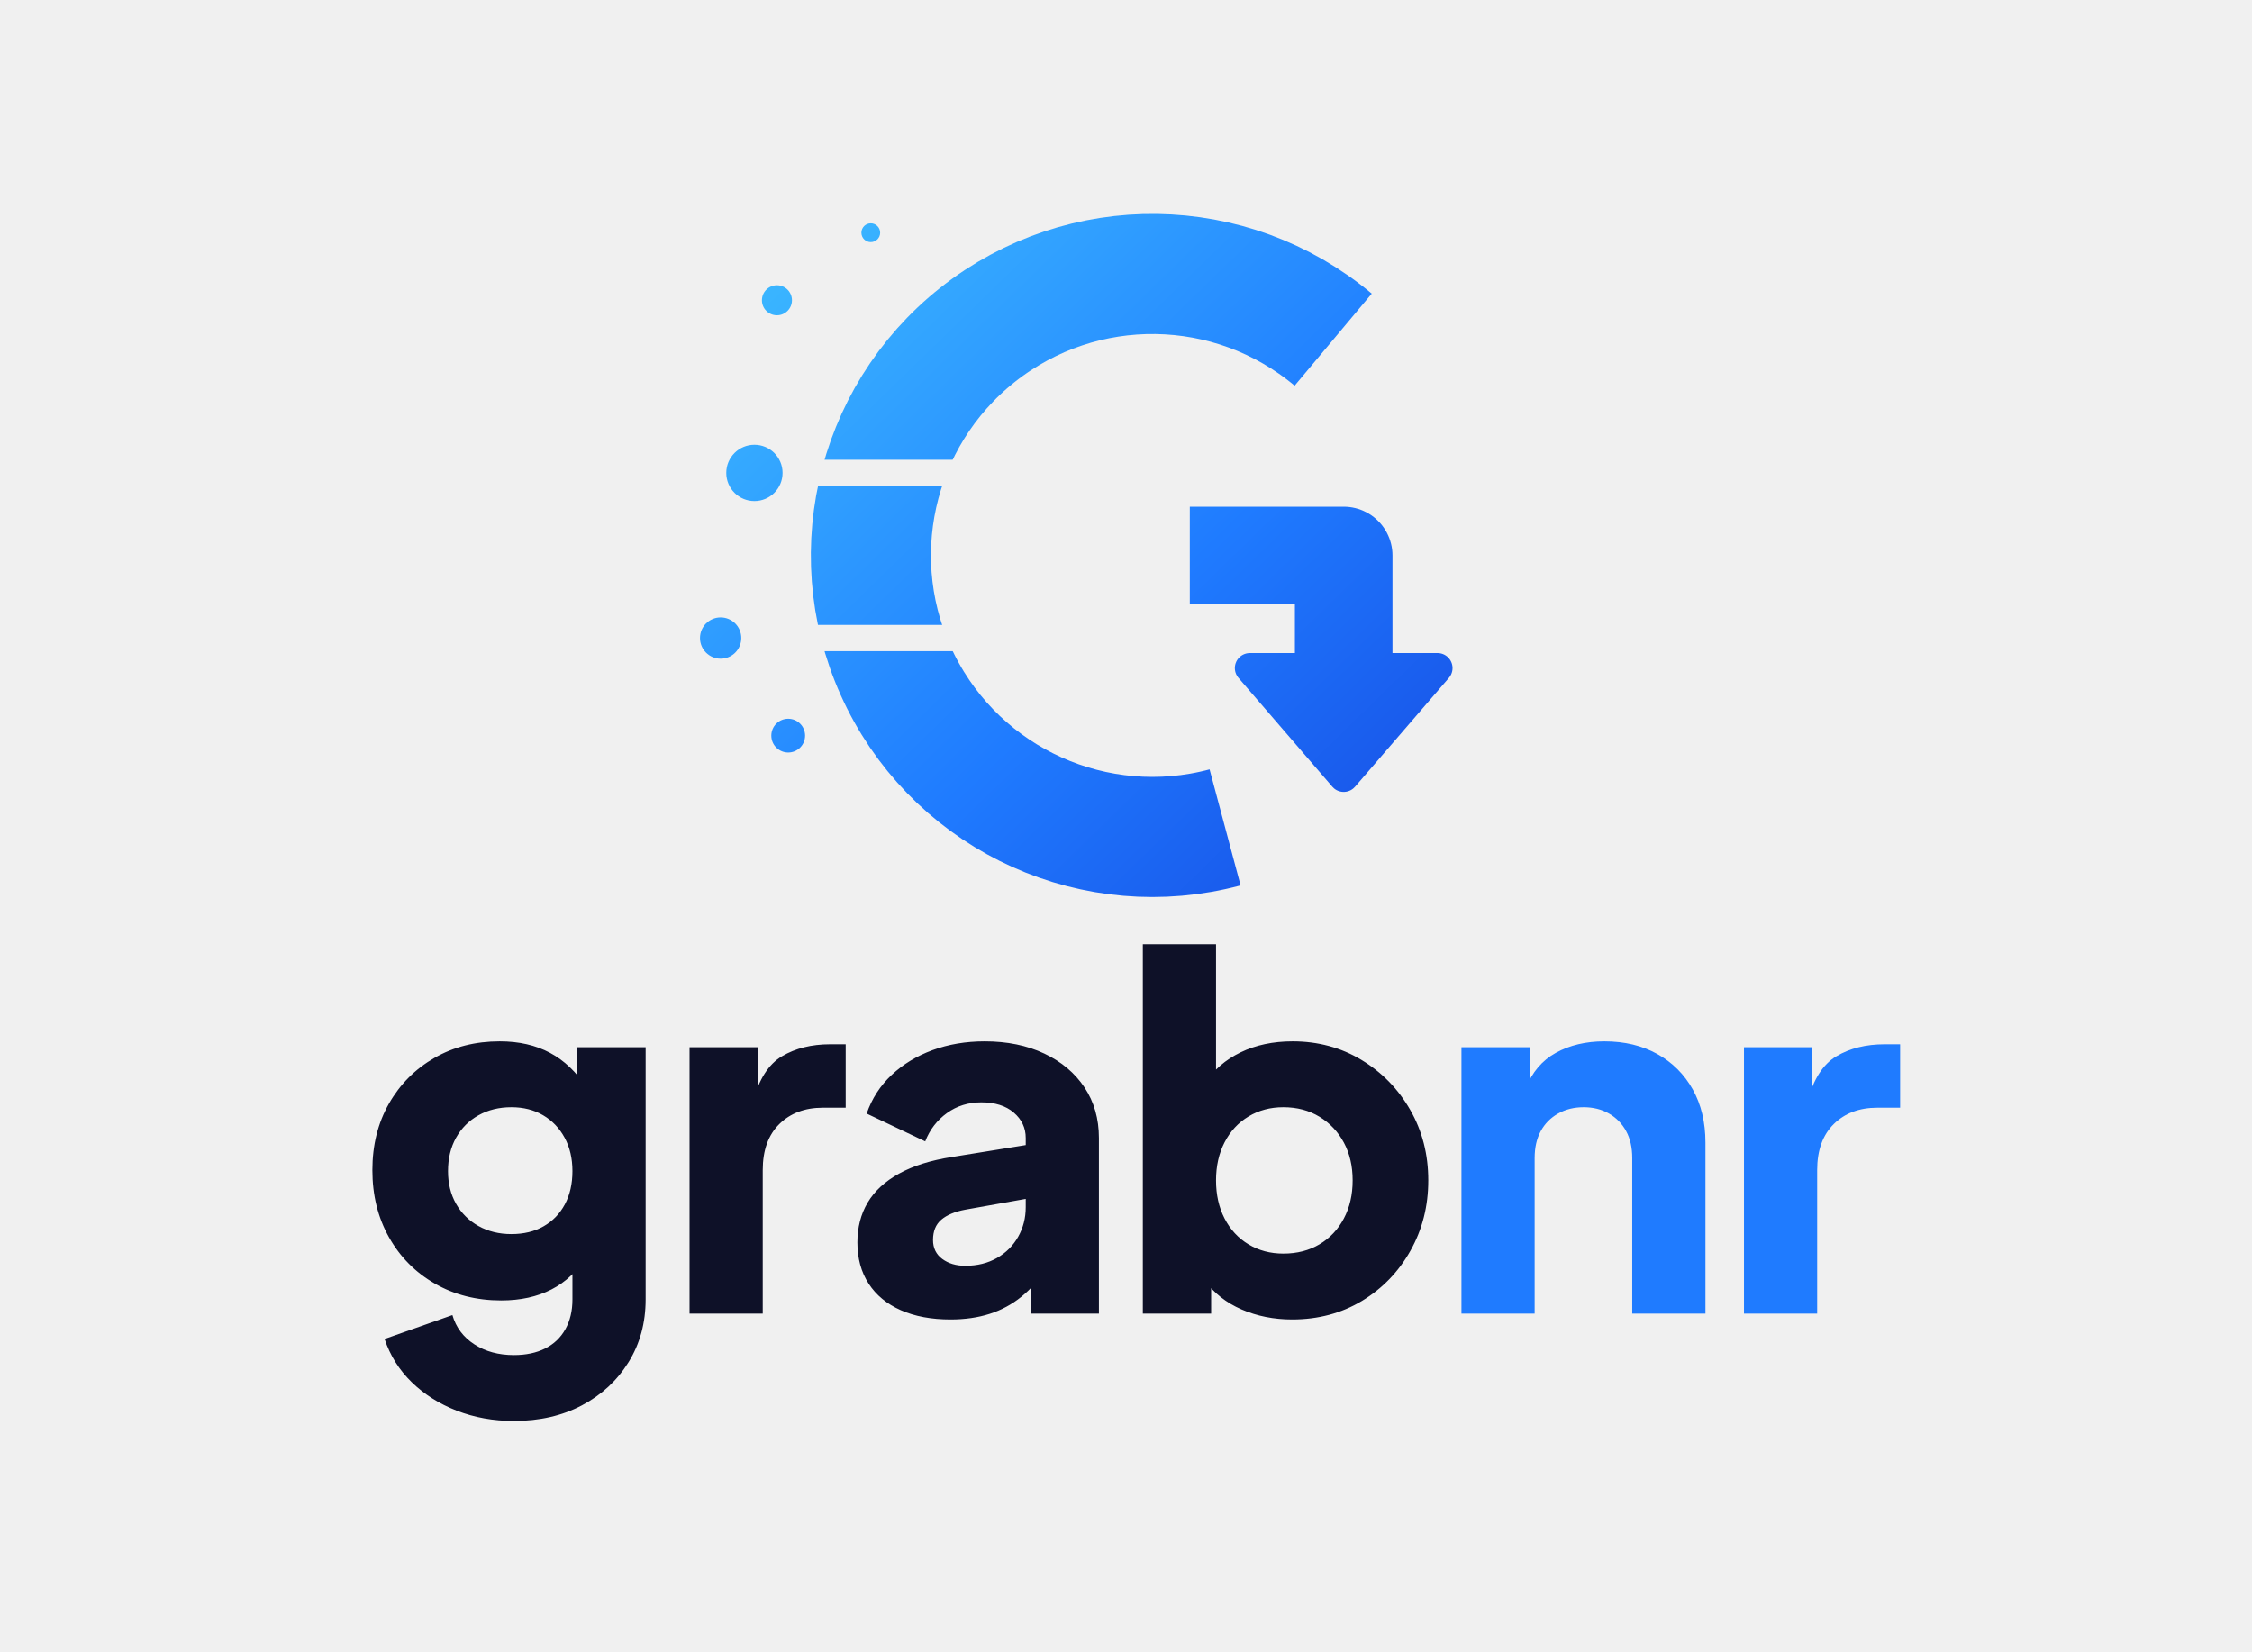
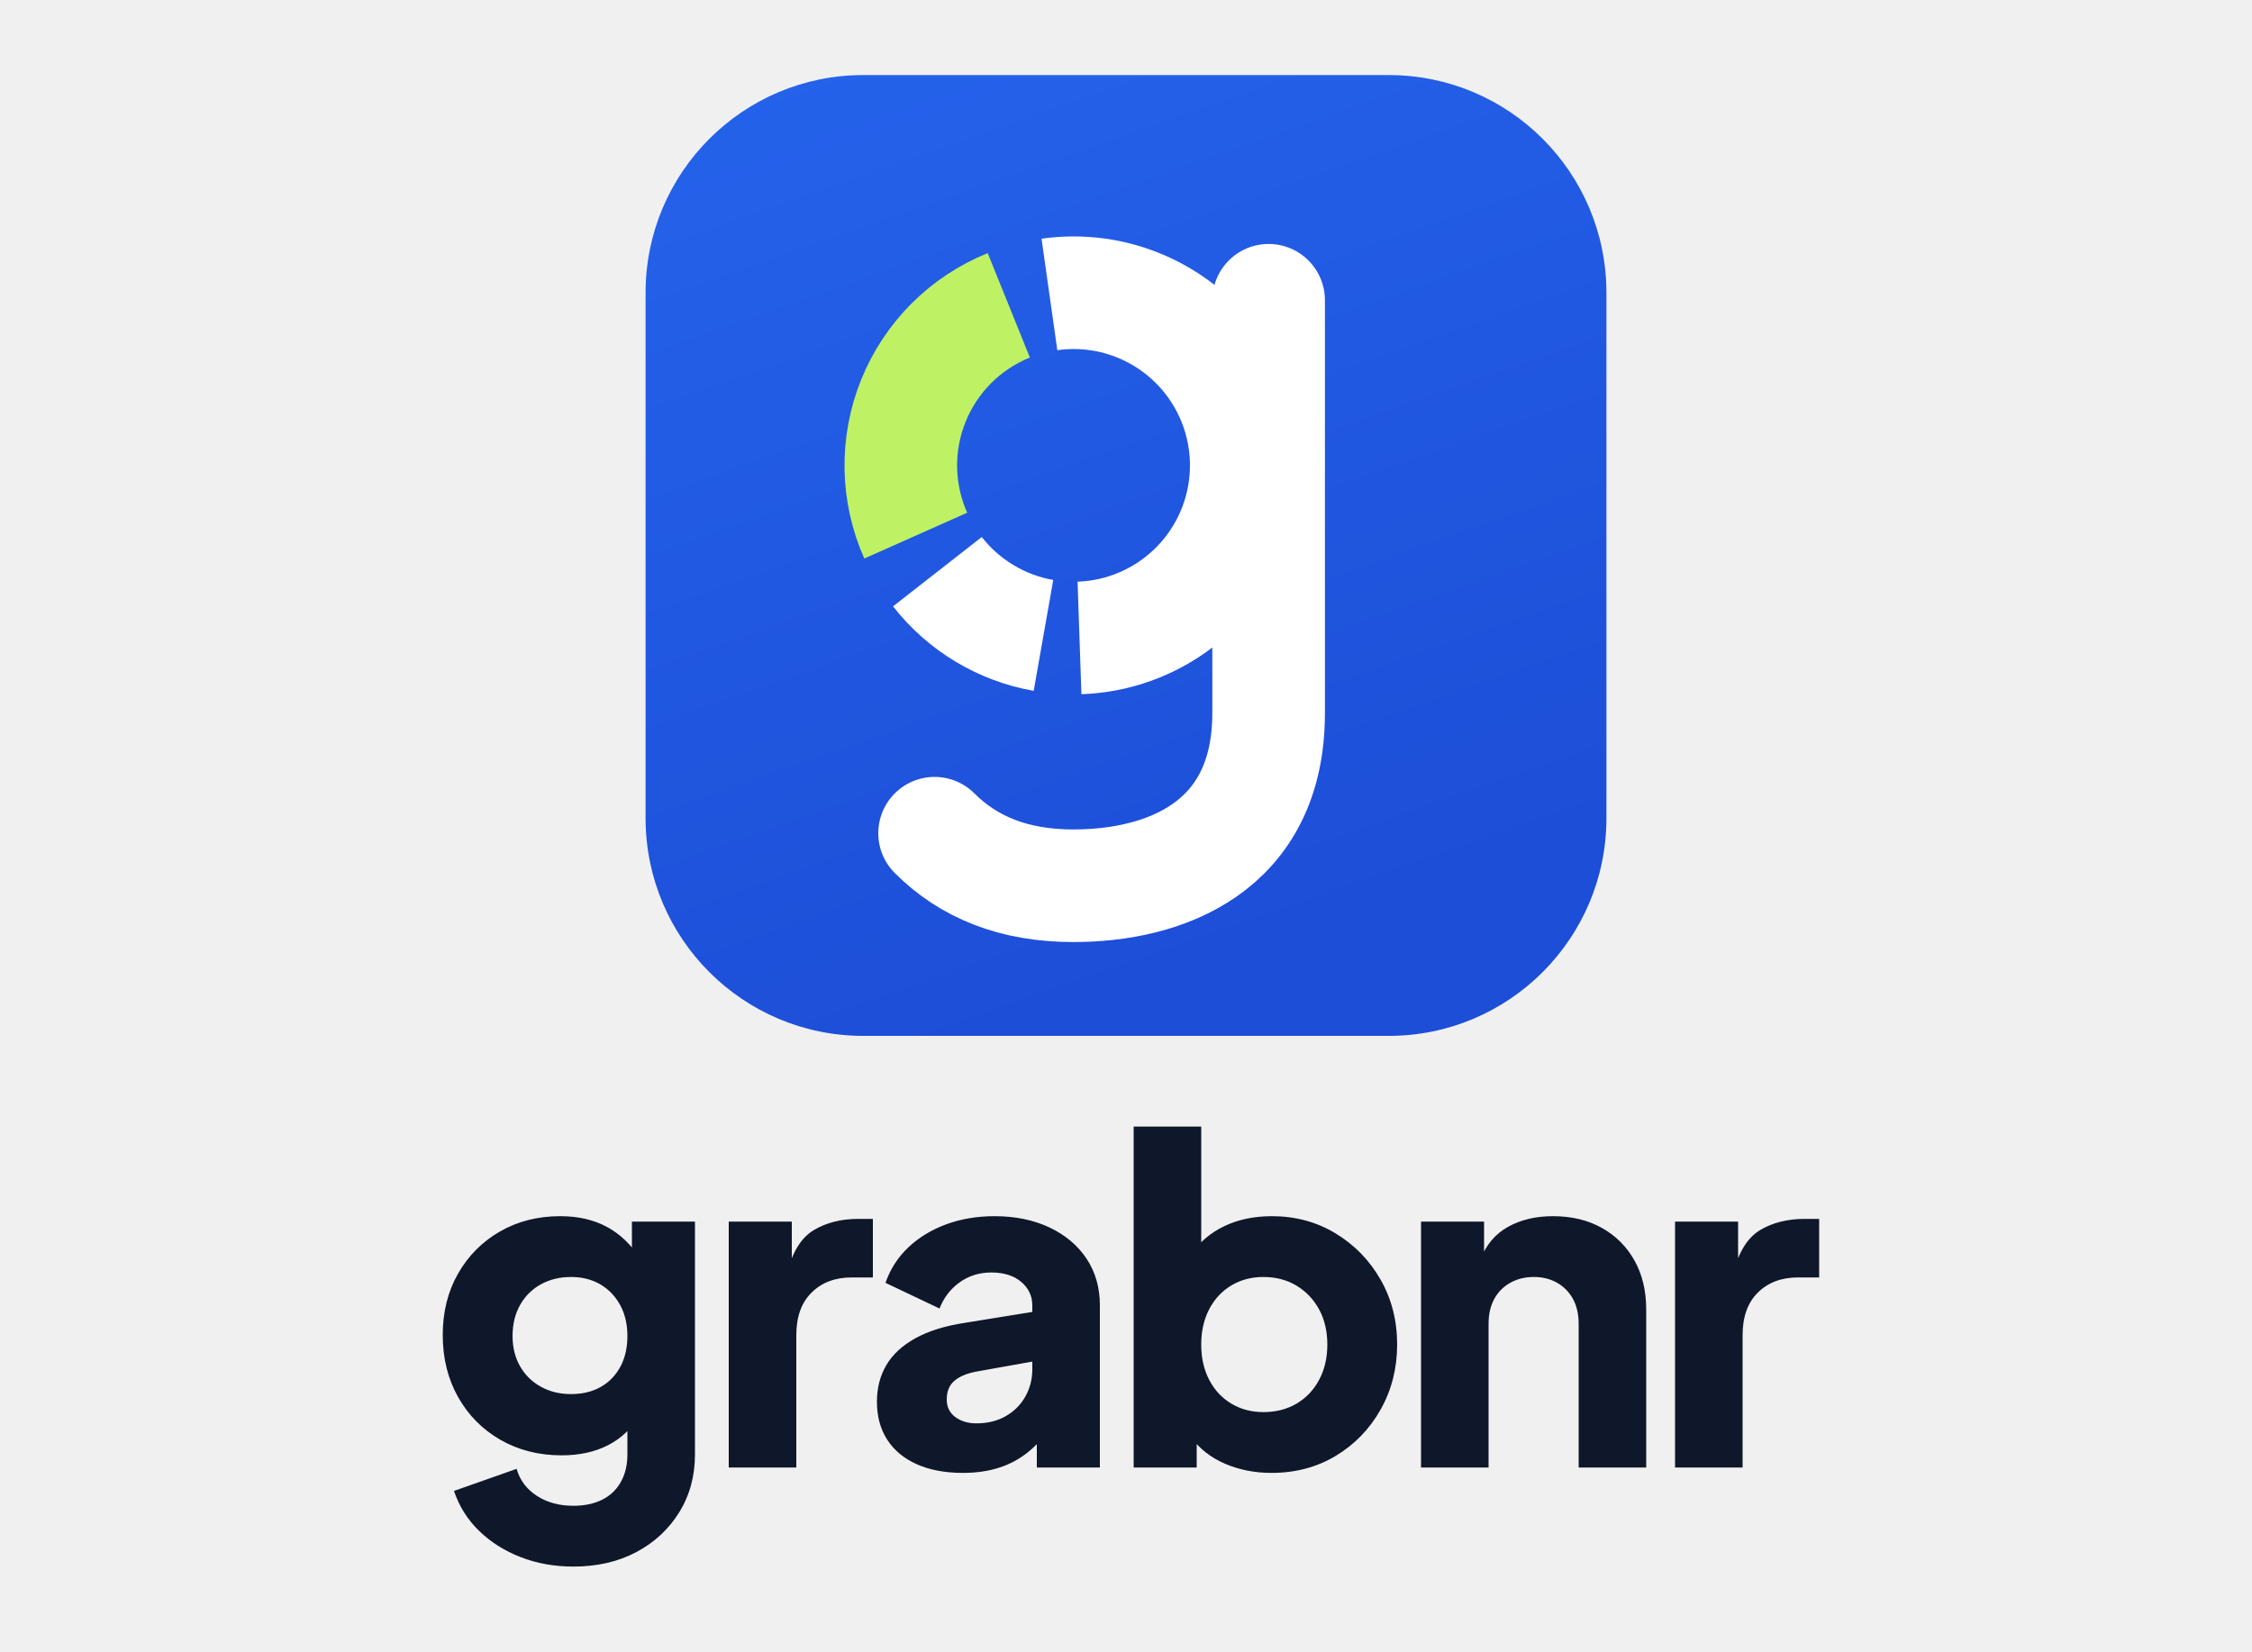
<svg xmlns="http://www.w3.org/2000/svg" width="1200" height="880" viewBox="0 0 1200 880">
-   <defs>
-     <linearGradient id="g" x1="70" y1="70" x2="440" y2="450" gradientUnits="userSpaceOnUse">
-       <stop offset="0" stop-color="#3DBBFF" />
-       <stop offset=".55" stop-color="#1F7BFF" />
-       <stop offset="1" stop-color="#1646E0" />
-     </linearGradient>
-   </defs>
-   <g transform="translate(344 40) scale(1)">
+   <g transform="translate(344.00 40.00) scale(2)">
    <defs>
-       <mask id="m" maskUnits="userSpaceOnUse" x="0" y="0" width="512" height="512">
-         <rect width="512" height="512" fill="#fff" />
-         <rect x="0" y="205" width="270" height="14" fill="#000" />
-         <rect x="0" y="293" width="270" height="14" fill="#000" />
-       </mask>
+       <linearGradient id="s" x1="0" y1="0" x2="0.35" y2="1">
+         <stop offset="0" stop-color="#2563eb" />
+         <stop offset="1" stop-color="#1d4ed8" />
+       </linearGradient>
    </defs>
-     <g fill="none" stroke="url(#g)" stroke-width="64">
-       <path mask="url(#m)" d="M366.4 141A150 150 0 1 0 308.8 400.9" />
+     <rect width="256" height="256" rx="58" fill="url(#s)" />
+     <g fill="none" stroke-width="30" stroke-linejoin="round" stroke-linecap="butt">
+       <path d="M71.98 122.71A46 46 0 0 1 96.77 61.35" stroke="#bef264" />
+       <path d="M107.60 58.45A46 46 0 1 1 115.61 149.97" stroke="#ffffff" />
+       <path d="M106.01 149.30A46 46 0 0 1 77.75 132.32" stroke="#ffffff" />
    </g>
-     <g fill="url(#g)">
-       <circle cx="58" cy="212" r="15" />
-       <circle cx="96" cy="212" r="0" />
-       <circle cx="40" cy="300" r="11" />
-       <circle cx="76" cy="352" r="9" />
-       <circle cx="70" cy="120" r="8" />
-       <circle cx="120" cy="84" r="5" />
-     </g>
-     <g fill="none" stroke="url(#g)" stroke-width="52" stroke-linecap="butt" stroke-linejoin="round">
-       <path d="M290 256H372V320" />
-     </g>
-     <polygon points="322,316 422,316 372,374" fill="url(#g)" stroke="url(#g)" stroke-width="16" stroke-linejoin="round" />
+     <path fill="none" stroke-width="30" stroke-linejoin="round" stroke-linecap="round" stroke="#ffffff" d="M166 60V170C166 206 138 216 114 216C98 216 86 211 77 202" />
  </g>
-   <g transform="translate(189.85 0)">
-     <path fill="#0E1128" d="M83.98 757.2Q67.6 757.2 53.56 751.74Q39.52 746.28 29.51 736.53Q19.5 726.78 15.08 713.52L51.22 700.78Q54.08 710.66 62.92 716.38Q71.76 722.1 83.98 722.1Q93.6 722.1 100.62 718.59Q107.64 715.08 111.41 708.32Q115.18 701.56 115.18 692.46V659.96L122.72 669.32Q115.44 681.28 104.0 687.13Q92.56 692.98 77.22 692.98Q57.46 692.98 41.86 684.01Q26.26 675.04 17.42 659.31Q8.58 643.58 8.58 623.56Q8.58 603.54 17.42 588.07Q26.26 572.6 41.6 563.76Q56.94 554.92 76.44 554.92Q91.78 554.92 103.22 561.03Q114.66 567.14 122.72 579.62L117.78 588.98V558.04H154.18V692.46Q154.18 711.18 145.08 725.87Q135.98 740.56 120.25 748.88Q104.52 757.2 83.98 757.2ZM82.68 657.62Q92.56 657.62 99.84 653.46Q107.12 649.3 111.15 641.76Q115.18 634.22 115.18 624.08Q115.18 613.94 111.02 606.27Q106.86 598.6 99.58 594.31Q92.3 590.02 82.68 590.02Q72.8 590.02 65.13 594.31Q57.46 598.6 53.17 606.27Q48.88 613.94 48.88 624.08Q48.88 633.96 53.17 641.5Q57.46 649.04 65.13 653.33Q72.8 657.62 82.68 657.62Z M177.58 700.0V558.04H213.98V592.1L211.38 587.16Q216.06 569.22 226.85 562.85Q237.64 556.48 252.46 556.48H260.78V590.28H248.56Q234.26 590.28 225.42 598.99Q216.58 607.7 216.58 623.56V700.0Z M316.68 703.12Q301.34 703.12 290.16 698.18Q278.98 693.24 273 684.01Q267.02 674.78 267.02 662.04Q267.02 650.08 272.48 640.85Q277.94 631.62 289.25 625.38Q300.56 619.14 317.46 616.54L360.88 609.52V638.12L324.48 644.62Q316.16 646.18 311.74 649.95Q307.32 653.72 307.32 660.74Q307.32 667.24 312.26 670.88Q317.2 674.52 324.48 674.52Q334.1 674.52 341.38 670.36Q348.66 666.2 352.69 659.05Q356.72 651.9 356.72 643.32V606.4Q356.72 598.34 350.35 592.88Q343.98 587.42 333.06 587.42Q322.66 587.42 314.73 593.14Q306.8 598.86 303.16 608.22L271.96 593.4Q276.12 581.44 285.22 572.86Q294.32 564.28 307.06 559.6Q319.8 554.92 334.88 554.92Q352.82 554.92 366.6 561.42Q380.38 567.92 388.05 579.49Q395.72 591.06 395.72 606.4V700.0H359.32V677.12L368.16 675.56Q361.92 684.92 354.38 691.03Q346.84 697.14 337.48 700.13Q328.12 703.12 316.68 703.12Z M498.68 703.12Q484.12 703.12 471.77 697.79Q459.42 692.46 451.88 682.06L455.52 674.0V700.0H419.12V503.18H458.12V585.08L452.14 577.28Q459.16 566.62 471.25 560.77Q483.34 554.92 498.94 554.92Q519.22 554.92 535.6 564.8Q551.98 574.68 561.6 591.45Q571.22 608.22 571.22 629.02Q571.22 649.56 561.73 666.46Q552.24 683.36 535.86 693.24Q519.48 703.12 498.68 703.12ZM494 668.02Q504.92 668.02 513.24 663.08Q521.56 658.14 526.24 649.3Q530.92 640.46 530.92 629.02Q530.92 617.58 526.24 608.87Q521.56 600.16 513.24 595.09Q504.92 590.02 494 590.02Q483.6 590.02 475.41 594.96Q467.22 599.9 462.67 608.74Q458.12 617.58 458.12 629.02Q458.12 640.46 462.67 649.3Q467.22 658.14 475.41 663.08Q483.6 668.02 494 668.02Z" />
-     <path fill="#1F7BFF" d="M588.9 700.0V558.04H625.3V586.12L623.22 579.88Q628.16 567.14 639.21 561.03Q650.26 554.92 665.08 554.92Q681.2 554.92 693.29 561.68Q705.38 568.44 712.14 580.53Q718.9 592.62 718.9 608.819V700.0H679.9V617.06Q679.9 608.74 676.65 602.76Q673.4 596.78 667.526 593.4Q661.652 590.02 654.006 590.02Q646.36 590.02 640.38 593.4Q634.4 596.78 631.15 602.76Q627.9 608.74 627.9 617.06V700.0Z M739.44 700.0V558.04H775.84V592.1L773.24 587.16Q777.92 569.22 788.71 562.85Q799.5 556.48 814.32 556.48H822.64V590.28H810.42Q796.12 590.28 787.28 598.99Q778.44 607.7 778.44 623.56V700.0Z" />
-   </g>
+   <path fill="#0f172a" d="M305.52 834.8Q290.4 834.8 277.44 829.76Q264.48 824.72 255.24 815.72Q246 806.72 241.92 794.48L275.28 782.72Q277.92 791.84 286.08 797.12Q294.24 802.4 305.52 802.4Q314.4 802.4 320.88 799.16Q327.36 795.92 330.84 789.68Q334.32 783.44 334.32 775.04V745.04L341.28 753.68Q334.56 764.72 324 770.12Q313.44 775.52 299.28 775.52Q281.04 775.52 266.64 767.24Q252.24 758.96 244.08 744.44Q235.92 729.92 235.92 711.44Q235.92 692.96 244.08 678.68Q252.24 664.4 266.4 656.24Q280.56 648.08 298.56 648.08Q312.72 648.08 323.28 653.72Q333.84 659.36 341.28 670.88L336.72 679.52V650.96H370.32V775.04Q370.32 792.32 361.92 805.88Q353.52 819.44 339.0 827.12Q324.48 834.8 305.52 834.8ZM304.32 742.88Q313.44 742.88 320.16 739.04Q326.88 735.2 330.6 728.24Q334.32 721.28 334.32 711.92Q334.32 702.56 330.48 695.48Q326.64 688.4 319.92 684.44Q313.2 680.48 304.32 680.48Q295.2 680.48 288.12 684.44Q281.04 688.4 277.08 695.48Q273.12 702.56 273.12 711.92Q273.12 721.04 277.08 728.0Q281.04 734.96 288.12 738.92Q295.2 742.88 304.32 742.88ZM388.32 782.0V650.96H421.92V682.4L419.52 677.84Q423.84 661.28 433.8 655.4Q443.76 649.52 457.44 649.52H465.12V680.72H453.84Q440.64 680.72 432.48 688.76Q424.32 696.8 424.32 711.44V782.0ZM513.12 784.88Q498.96 784.88 488.64 780.32Q478.32 775.76 472.8 767.24Q467.28 758.72 467.28 746.96Q467.28 735.92 472.32 727.4Q477.36 718.88 487.8 713.12Q498.24 707.36 513.84 704.96L553.92 698.48V724.88L520.32 730.88Q512.64 732.32 508.56 735.8Q504.48 739.28 504.48 745.76Q504.48 751.76 509.04 755.12Q513.6 758.48 520.32 758.48Q529.2 758.48 535.92 754.64Q542.64 750.8 546.36 744.2Q550.08 737.6 550.08 729.68V695.6Q550.08 688.16 544.2 683.12Q538.32 678.08 528.24 678.08Q518.64 678.08 511.32 683.36Q504.0 688.64 500.64 697.28L471.84 683.6Q475.68 672.56 484.08 664.64Q492.48 656.72 504.24 652.4Q516.0 648.08 529.92 648.08Q546.48 648.08 559.2 654.08Q571.92 660.08 579.0 670.76Q586.08 681.44 586.08 695.6V782.0H552.48V760.88L560.64 759.44Q554.88 768.08 547.92 773.72Q540.96 779.36 532.32 782.12Q523.68 784.88 513.12 784.88ZM677.52 784.88Q664.08 784.88 652.68 779.96Q641.28 775.04 634.32 765.44L637.68 758.0V782.0H604.08V600.32H640.08V675.92L634.56 668.72Q641.04 658.88 652.2 653.48Q663.36 648.08 677.76 648.08Q696.48 648.08 711.6 657.2Q726.72 666.32 735.6 681.8Q744.48 697.28 744.48 716.48Q744.48 735.44 735.72 751.04Q726.96 766.64 711.84 775.76Q696.72 784.88 677.52 784.88ZM673.2 752.48Q683.28 752.48 690.96 747.92Q698.64 743.36 702.96 735.2Q707.28 727.04 707.28 716.48Q707.28 705.92 702.96 697.88Q698.64 689.84 690.96 685.16Q683.28 680.48 673.2 680.48Q663.6 680.48 656.04 685.04Q648.48 689.6 644.28 697.76Q640.08 705.92 640.08 716.48Q640.08 727.04 644.28 735.2Q648.48 743.36 656.04 747.92Q663.6 752.48 673.2 752.48ZM757.2 782.0V650.96H790.8V676.88L788.88 671.12Q793.44 659.36 803.64 653.72Q813.84 648.08 827.52 648.08Q842.4 648.08 853.56 654.32Q864.72 660.56 870.96 671.72Q877.2 682.88 877.2 697.833V782.0H841.2V705.44Q841.2 697.76 838.2 692.24Q835.2 686.72 829.778 683.6Q824.355 680.48 817.298 680.48Q810.24 680.48 804.72 683.6Q799.2 686.72 796.2 692.24Q793.2 697.76 793.2 705.44V782.0ZM892.56 782.0V650.96H926.16V682.4L923.76 677.84Q928.08 661.28 938.04 655.4Q948 649.52 961.68 649.52H969.36V680.72H958.08Q944.88 680.72 936.72 688.76Q928.56 696.8 928.56 711.44V782.0Z" />
</svg>
